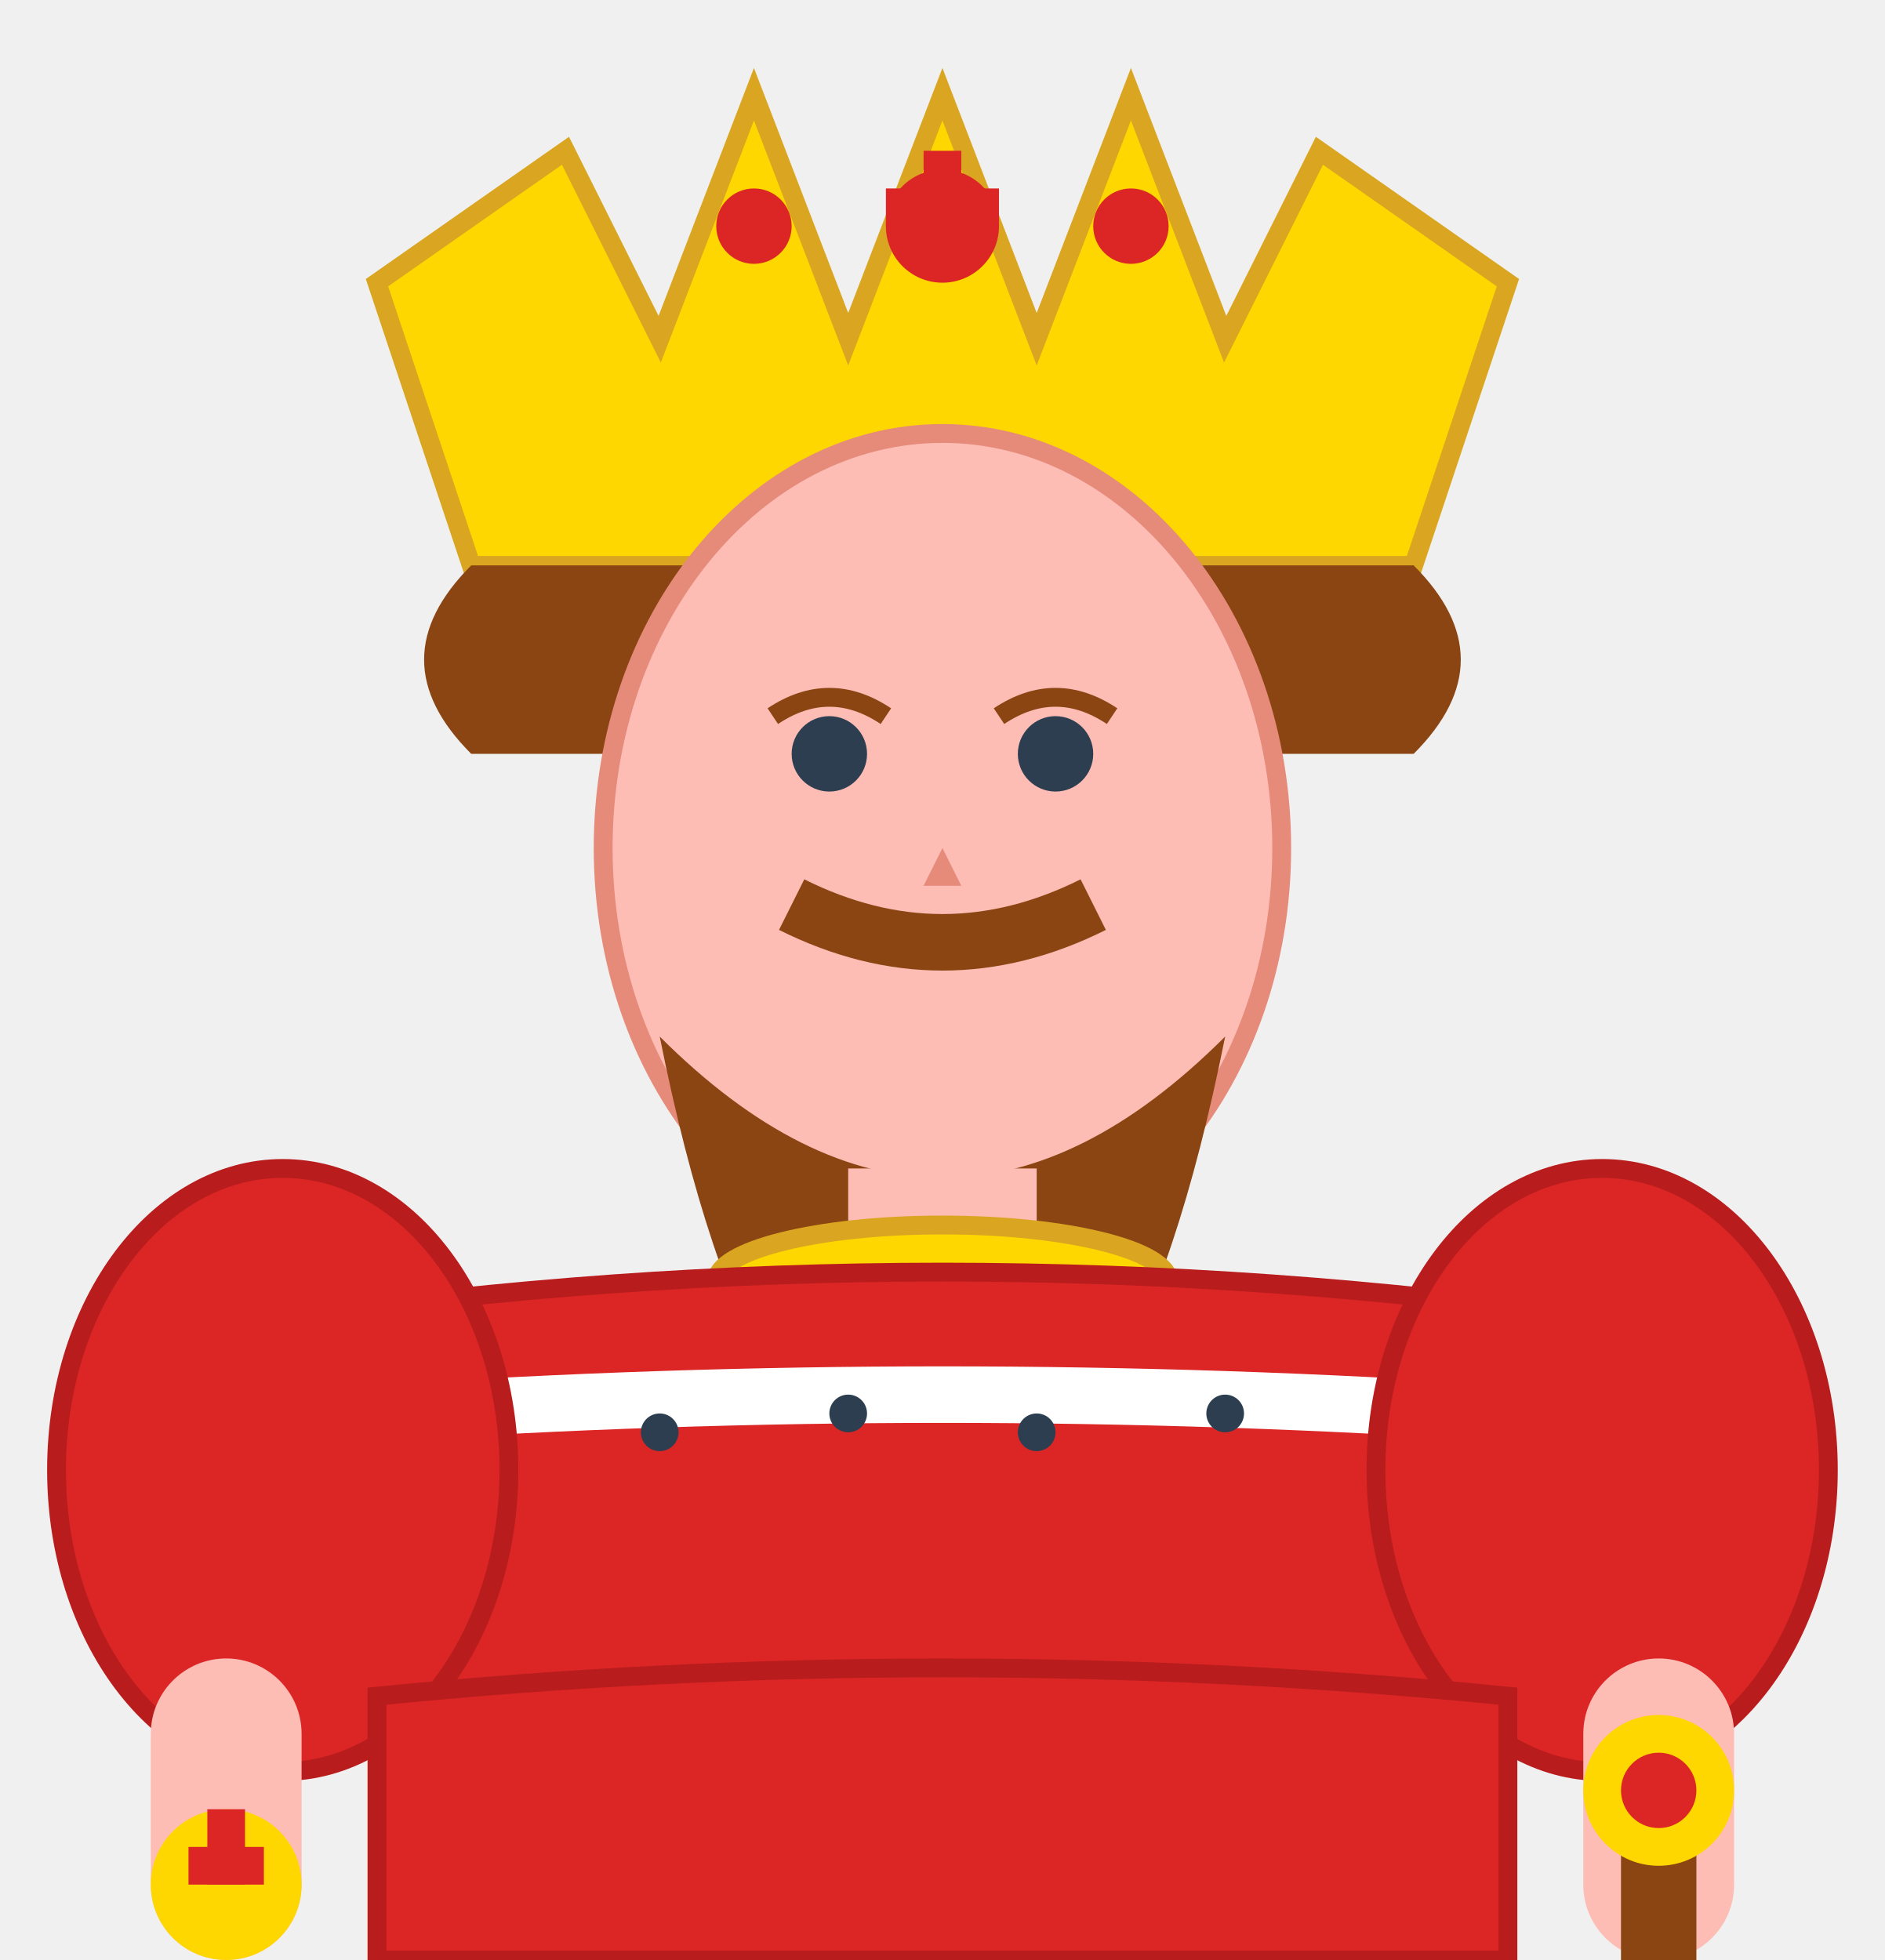
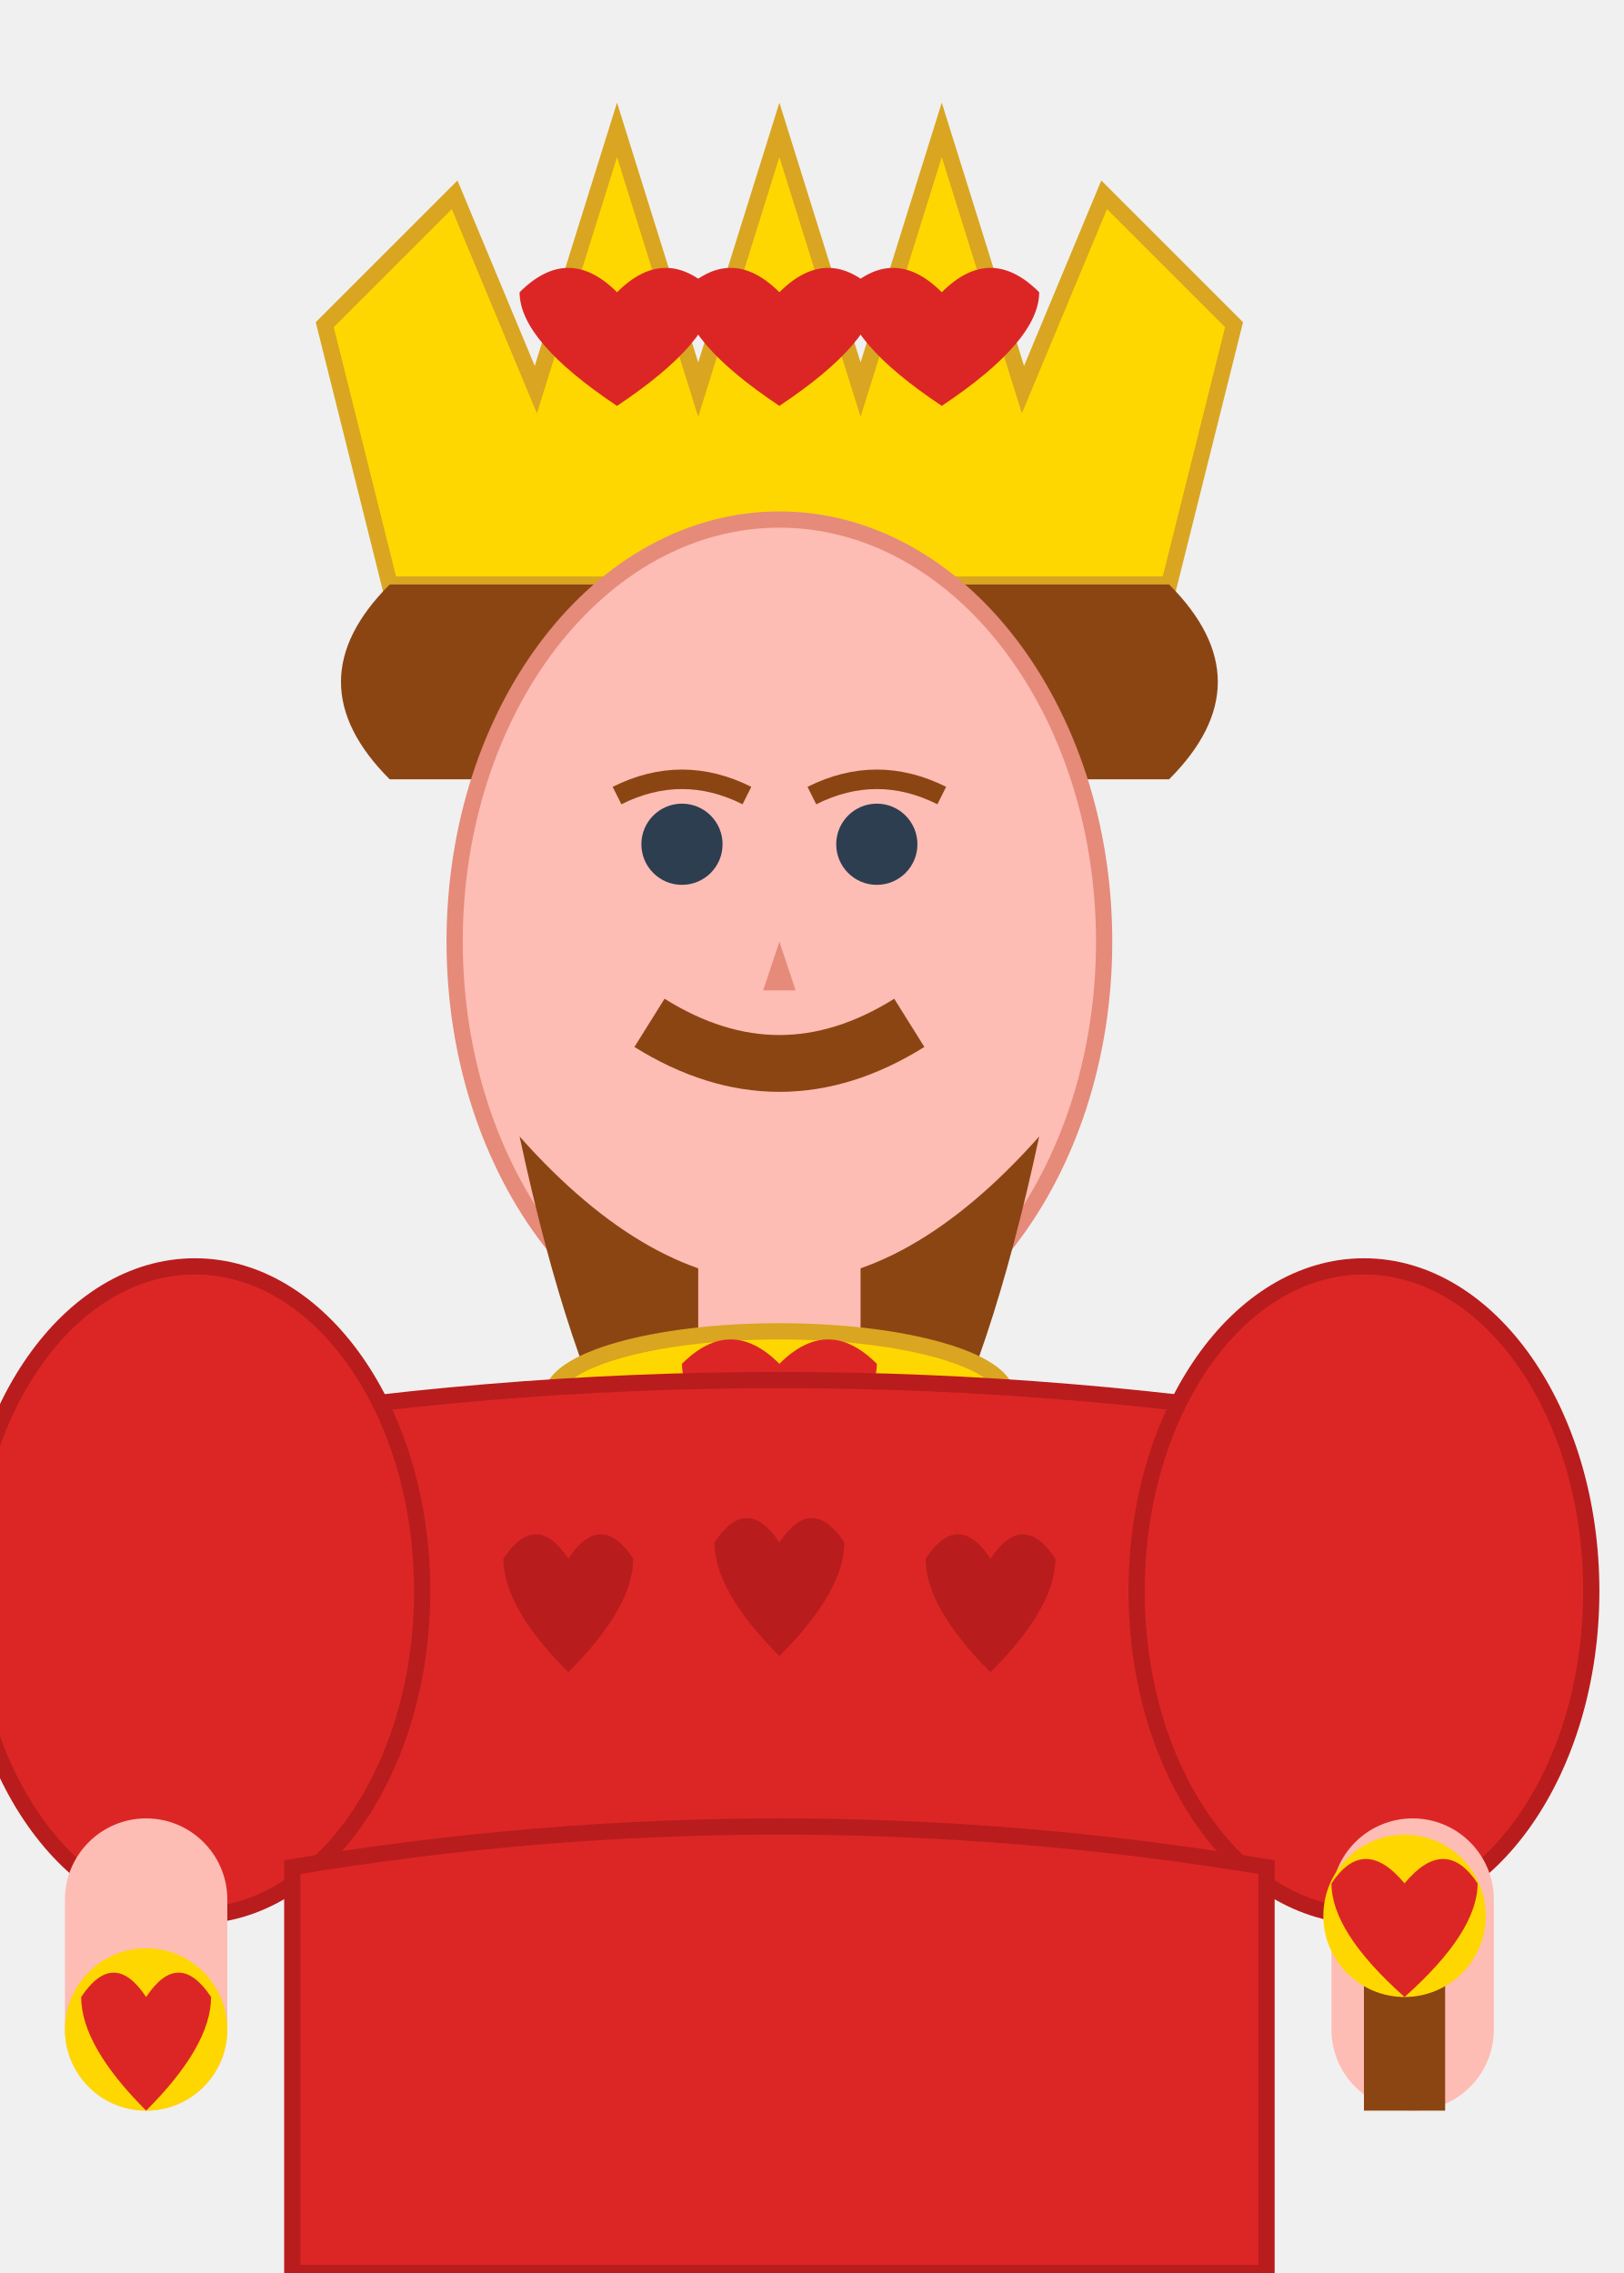
- <svg xmlns="http://www.w3.org/2000/svg" viewBox="0 0 100 104">
-   <path d="M20 15 L30 8 L35 18 L40 5 L45 18 L50 5 L55 18 L60 5 L65 18 L70 8 L80 15 L75 30 L25 30 Z" fill="#FFD700" stroke="#DAA520" stroke-width="1" />
-   <circle cx="40" cy="12" r="2" fill="#DC2626" />
-   <circle cx="50" cy="12" r="3" fill="#DC2626" />
-   <circle cx="60" cy="12" r="2" fill="#DC2626" />
-   <rect x="49" y="8" width="2" height="6" fill="#DC2626" />
-   <rect x="47" y="10" width="6" height="2" fill="#DC2626" />
-   <path d="M25 30 Q20 35 25 40 L75 40 Q80 35 75 30" fill="#8B4513" />
-   <ellipse cx="50" cy="45" rx="18" ry="22" fill="#FDBCB4" stroke="#E68A7A" stroke-width="1" />
-   <circle cx="44" cy="40" r="2" fill="#2C3E50" />
-   <circle cx="56" cy="40" r="2" fill="#2C3E50" />
-   <path d="M41 38 Q44 36 47 38" stroke="#8B4513" stroke-width="1" fill="none" />
-   <path d="M53 38 Q56 36 59 38" stroke="#8B4513" stroke-width="1" fill="none" />
-   <path d="M50 45 L49 47 L51 47 Z" fill="#E68A7A" />
-   <path d="M42 48 Q50 52 58 48" stroke="#8B4513" stroke-width="3" fill="none" />
-   <path d="M35 55 Q50 70 65 55 Q60 80 50 80 Q40 80 35 55" fill="#8B4513" />
-   <rect x="45" y="62" width="10" height="8" fill="#FDBCB4" />
-   <ellipse cx="50" cy="68" rx="12" ry="3" fill="#FFD700" stroke="#DAA520" stroke-width="1" />
-   <path d="M15 70 Q50 65 85 70 L85 90 Q50 95 15 90 Z" fill="#DC2626" stroke="#B91C1C" stroke-width="1" />
-   <path d="M20 75 Q50 73 80 75" stroke="#FFFFFF" stroke-width="3" fill="none" />
-   <circle cx="25" cy="75" r="1" fill="#2C3E50" />
-   <circle cx="35" cy="76" r="1" fill="#2C3E50" />
-   <circle cx="45" cy="75" r="1" fill="#2C3E50" />
-   <circle cx="55" cy="76" r="1" fill="#2C3E50" />
-   <circle cx="65" cy="75" r="1" fill="#2C3E50" />
-   <circle cx="75" cy="76" r="1" fill="#2C3E50" />
-   <ellipse cx="15" cy="78" rx="12" ry="16" fill="#DC2626" stroke="#B91C1C" stroke-width="1" />
-   <ellipse cx="85" cy="78" rx="12" ry="16" fill="#DC2626" stroke="#B91C1C" stroke-width="1" />
-   <rect x="8" y="88" width="8" height="16" fill="#FDBCB4" rx="4" />
-   <rect x="84" y="88" width="8" height="16" fill="#FDBCB4" rx="4" />
-   <rect x="86" y="95" width="4" height="9" fill="#8B4513" />
-   <circle cx="88" cy="95" r="4" fill="#FFD700" />
-   <circle cx="88" cy="95" r="2" fill="#DC2626" />
-   <circle cx="12" cy="100" r="4" fill="#FFD700" />
-   <rect x="11" y="96" width="2" height="4" fill="#DC2626" />
-   <rect x="10" y="98" width="4" height="2" fill="#DC2626" />
-   <path d="M20 90 Q50 87 80 90 L80 104 L20 104 Z" fill="#DC2626" stroke="#B91C1C" stroke-width="1" />
+ <svg xmlns="http://www.w3.org/2000/svg" viewBox="0 0 100 140">
+   <path d="M20 20 L28 12 L33 24 L38 8 L43 24 L48 8 L53 24 L58 8 L63 24 L68 12 L76 20 L72 36 L24 36 Z" fill="#FFD700" stroke="#DAA520" stroke-width="1" />
+   <path d="M38 18 Q35 15 32 18 Q32 21 38 25 Q44 21 44 18 Q41 15 38 18 Z" fill="#DC2626" />
+   <path d="M48 18 Q45 15 42 18 Q42 21 48 25 Q54 21 54 18 Q51 15 48 18 Z" fill="#DC2626" />
+   <path d="M58 18 Q55 15 52 18 Q52 21 58 25 Q64 21 64 18 Q61 15 58 18 Z" fill="#DC2626" />
+   <path d="M24 36 Q18 42 24 48 L72 48 Q78 42 72 36" fill="#8B4513" />
+   <ellipse cx="48" cy="58" rx="20" ry="26" fill="#FDBCB4" stroke="#E68A7A" stroke-width="1" />
+   <circle cx="42" cy="52" r="2.5" fill="#2C3E50" />
+   <circle cx="54" cy="52" r="2.5" fill="#2C3E50" />
+   <path d="M38 49 Q42 47 46 49" stroke="#8B4513" stroke-width="1.2" fill="none" />
+   <path d="M50 49 Q54 47 58 49" stroke="#8B4513" stroke-width="1.2" fill="none" />
+   <path d="M48 58 L47 61 L49 61 Z" fill="#E68A7A" />
+   <path d="M40 63 Q48 68 56 63" stroke="#8B4513" stroke-width="3.5" fill="none" />
+   <path d="M32 70 Q48 88 64 70 Q58 98 48 98 Q38 98 32 70" fill="#8B4513" />
+   <rect x="43" y="78" width="10" height="10" fill="#FDBCB4" />
+   <ellipse cx="48" cy="86" rx="14" ry="4" fill="#FFD700" stroke="#DAA520" stroke-width="1" />
+   <path d="M48 84 Q45 81 42 84 Q42 87 48 91 Q54 87 54 84 Q51 81 48 84 Z" fill="#DC2626" />
+   <path d="M12 88 Q48 82 84 88 L84 115 Q48 122 12 115 Z" fill="#DC2626" stroke="#B91C1C" stroke-width="1" />
+   <path d="M22 95 Q20 92 18 95 Q18 98 22 102 Q26 98 26 95 Q24 92 22 95 Z" fill="#B91C1C" />
+   <path d="M35 96 Q33 93 31 96 Q31 99 35 103 Q39 99 39 96 Q37 93 35 96 Z" fill="#B91C1C" />
+   <path d="M48 95 Q46 92 44 95 Q44 98 48 102 Q52 98 52 95 Q50 92 48 95 Z" fill="#B91C1C" />
+   <path d="M61 96 Q59 93 57 96 Q57 99 61 103 Q65 99 65 96 Q63 93 61 96 Z" fill="#B91C1C" />
+   <path d="M74 95 Q72 92 70 95 Q70 98 74 102 Q78 98 78 95 Q76 92 74 95 Z" fill="#B91C1C" />
+   <ellipse cx="12" cy="98" rx="14" ry="20" fill="#DC2626" stroke="#B91C1C" stroke-width="1" />
+   <ellipse cx="84" cy="98" rx="14" ry="20" fill="#DC2626" stroke="#B91C1C" stroke-width="1" />
+   <rect x="4" y="112" width="10" height="18" fill="#FDBCB4" rx="5" />
+   <rect x="82" y="112" width="10" height="18" fill="#FDBCB4" rx="5" />
+   <rect x="84" y="118" width="5" height="12" fill="#8B4513" />
+   <circle cx="86.5" cy="118" r="5" fill="#FFD700" />
+   <path d="M86.5 116 Q84 113 82 116 Q82 119 86.5 123 Q91 119 91 116 Q89 113 86.5 116 Z" fill="#DC2626" />
+   <circle cx="9" cy="125" r="5" fill="#FFD700" />
+   <path d="M9 123 Q7 120 5 123 Q5 126 9 130 Q13 126 13 123 Q11 120 9 123 Z" fill="#DC2626" />
+   <path d="M18 115 Q48 110 78 115 L78 140 L18 140 Z" fill="#DC2626" stroke="#B91C1C" stroke-width="1" />
</svg>
